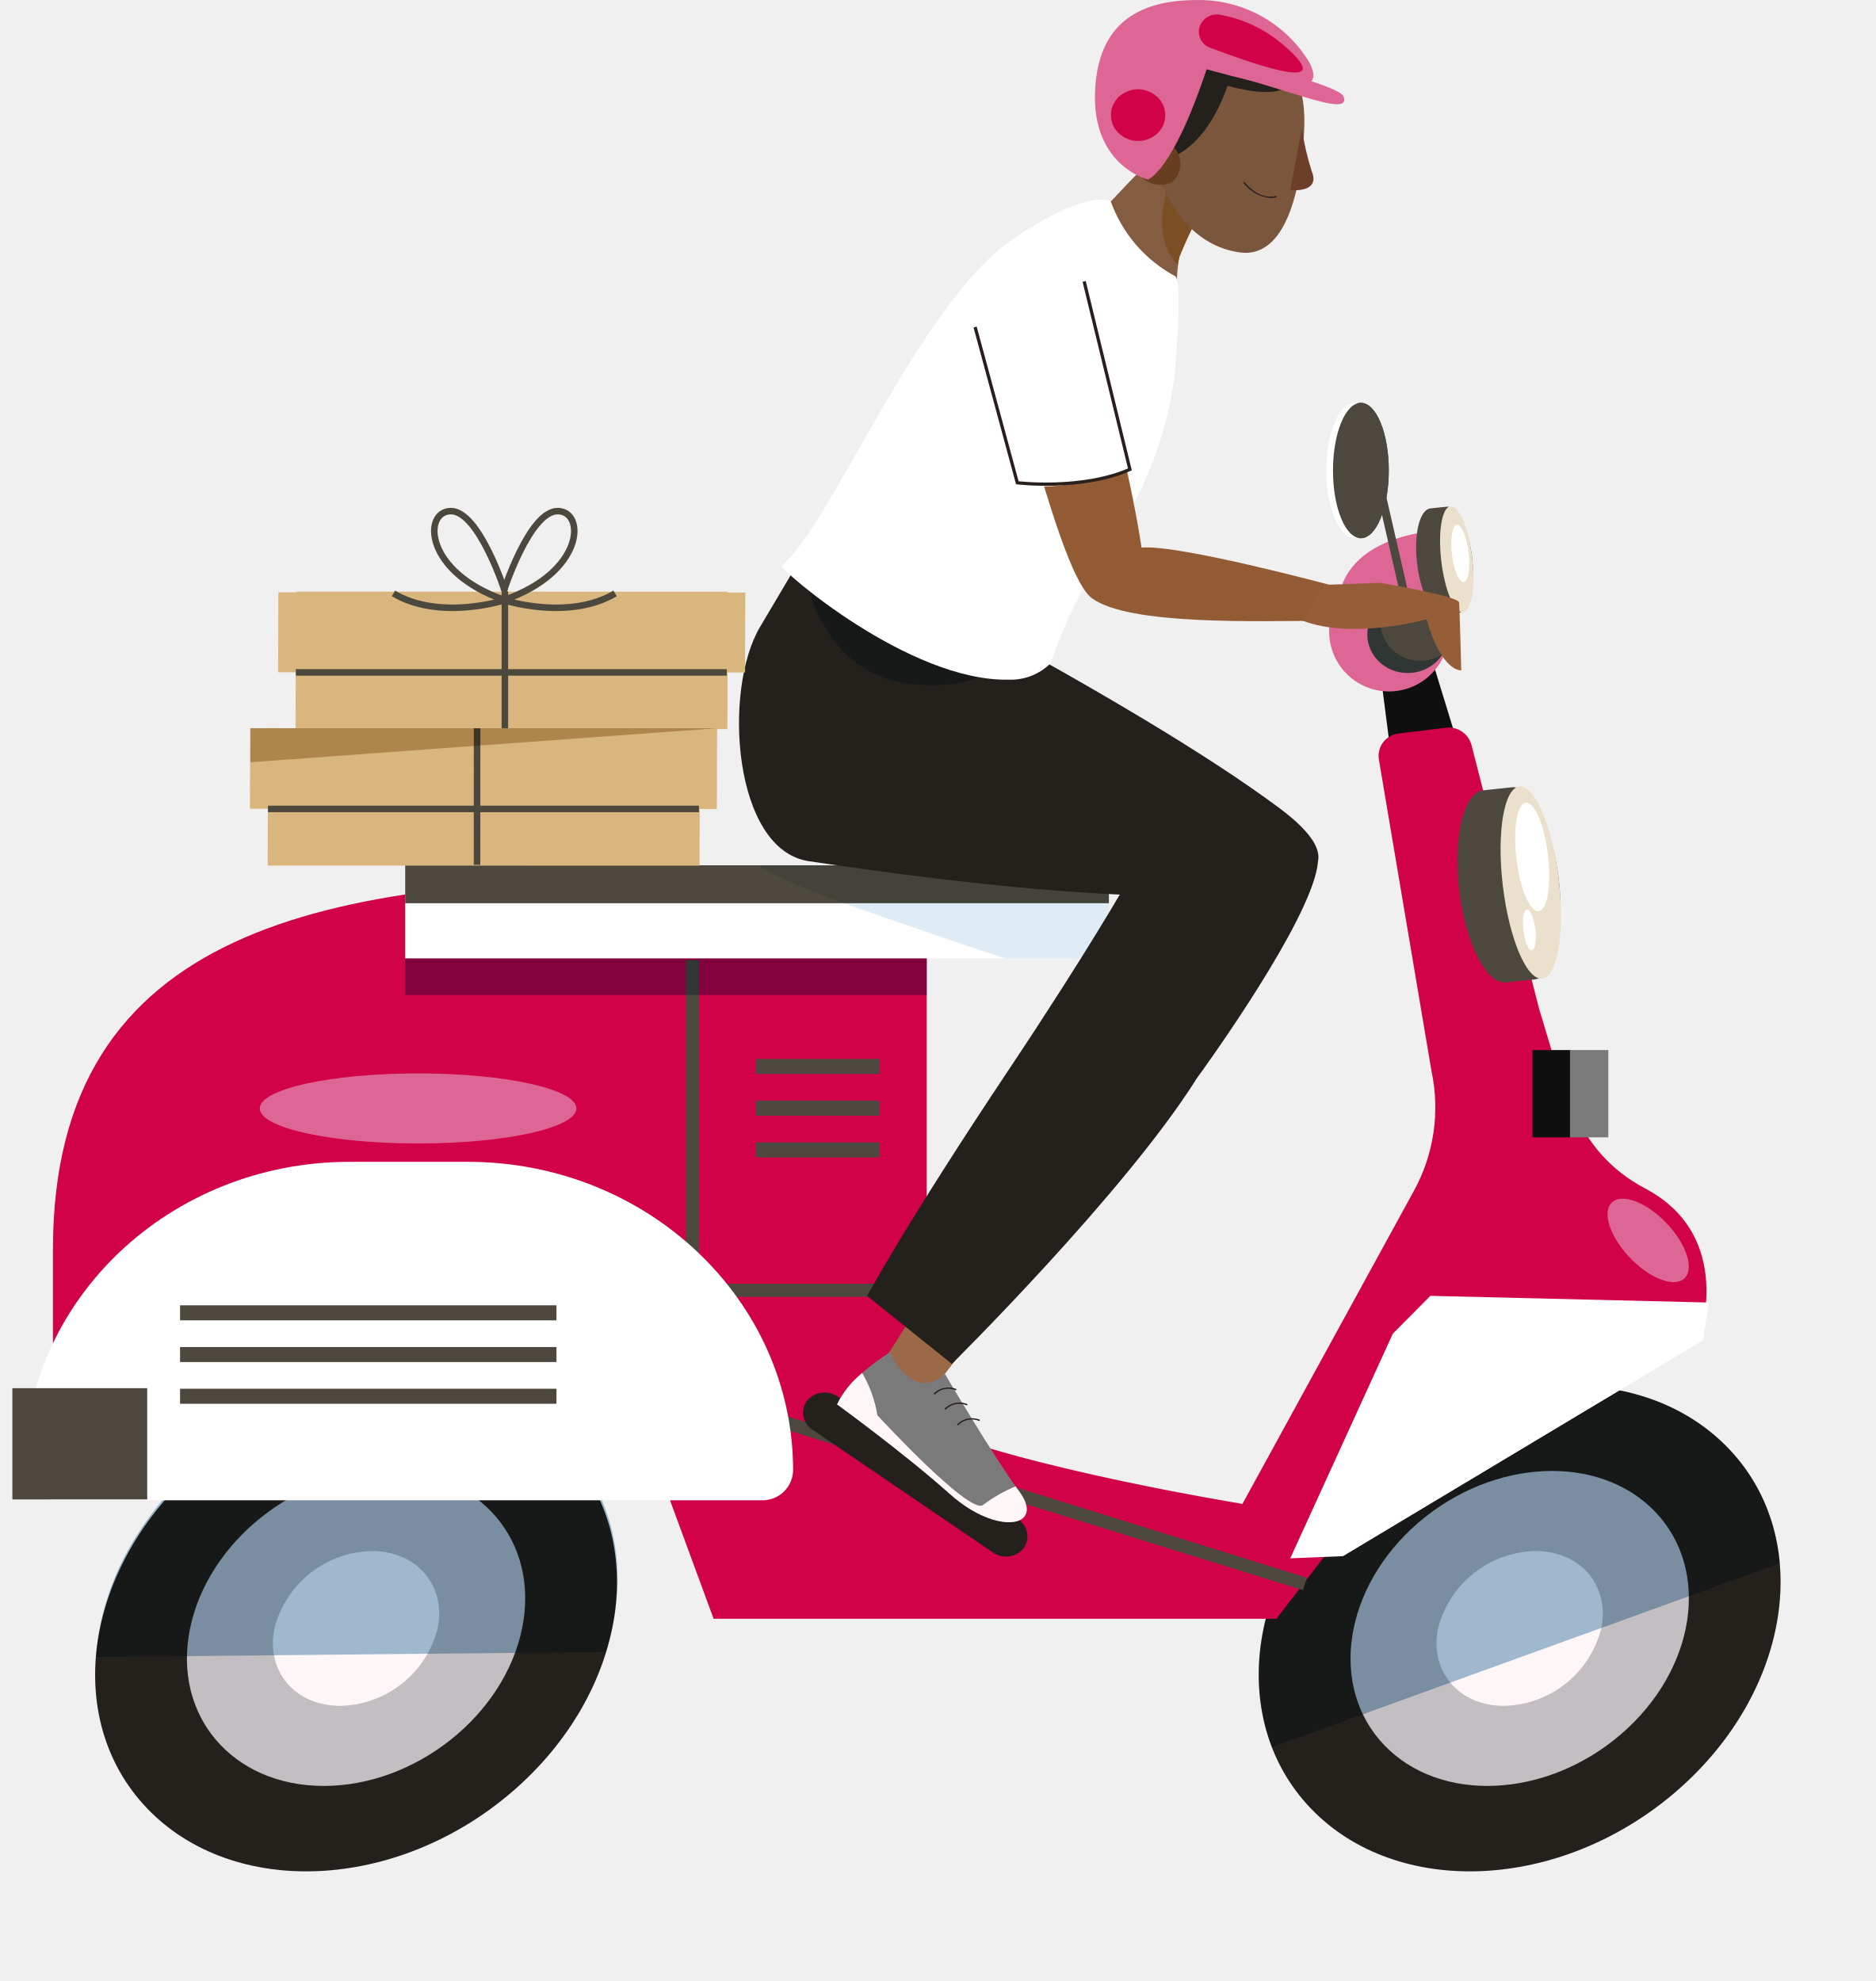
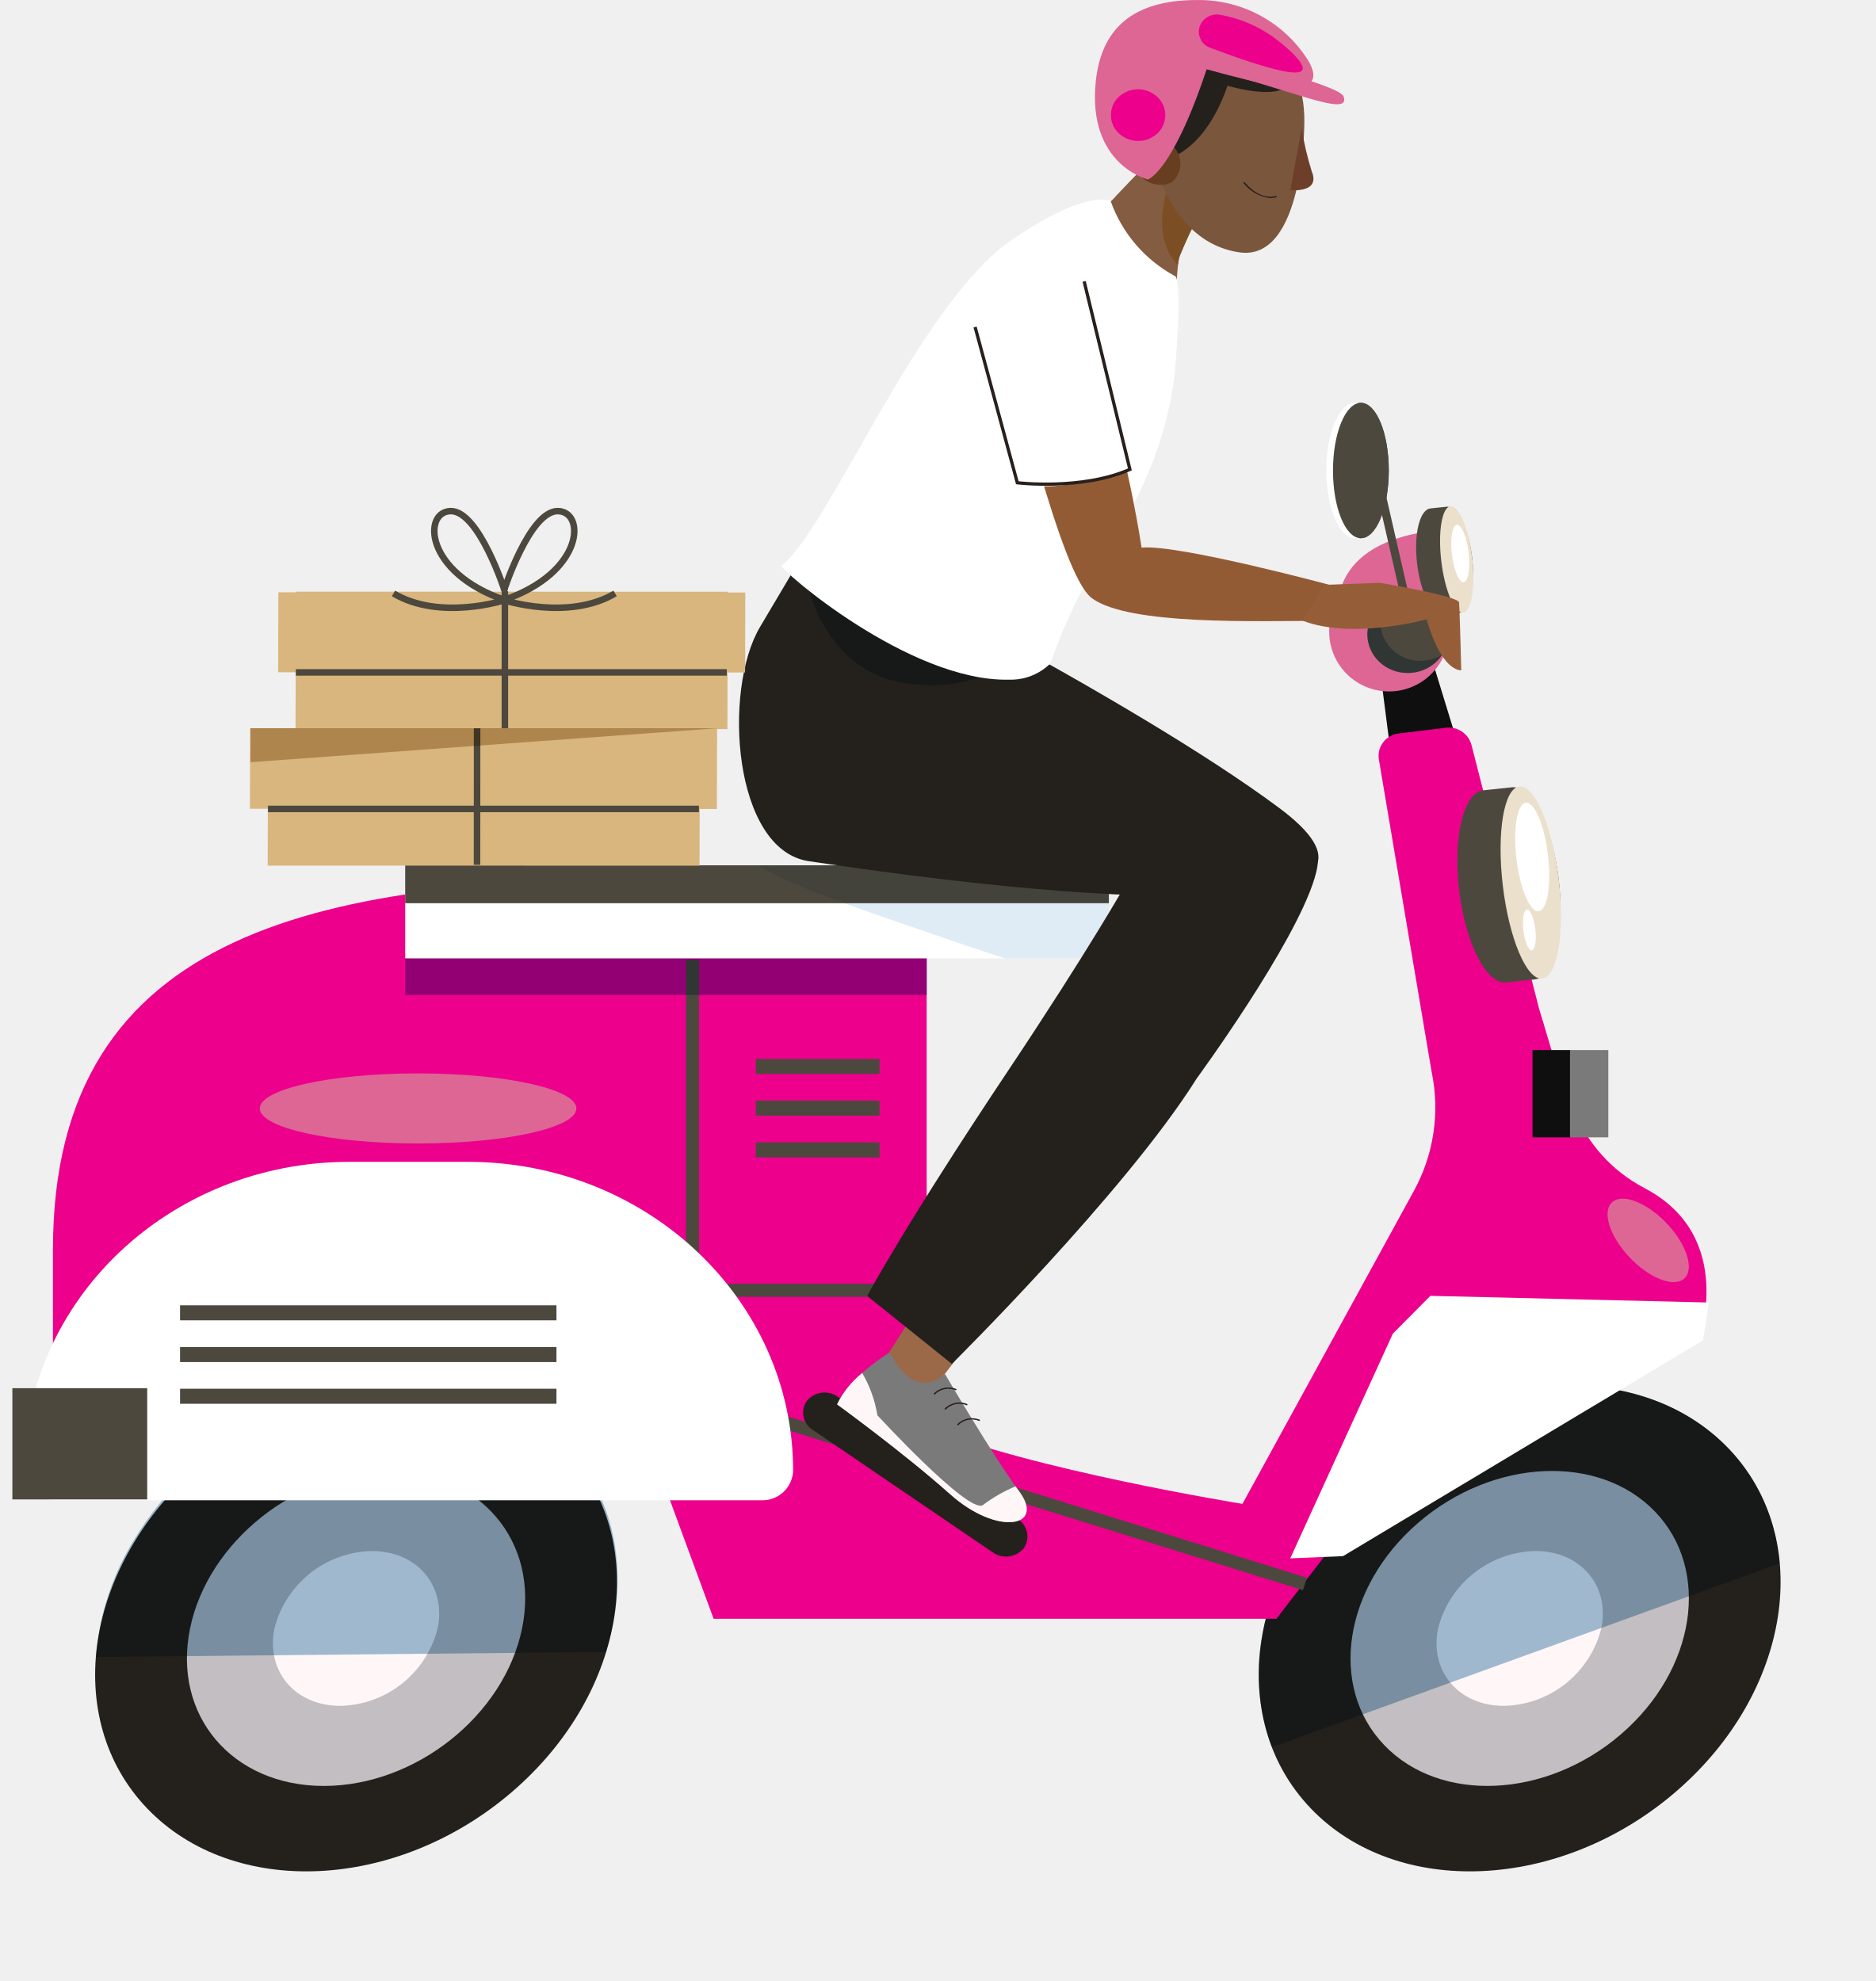
<svg xmlns="http://www.w3.org/2000/svg" width="143.808" height="151.91" viewBox="0 0 143.808 151.91">
  <defs>
    <clipPath id="clip-path">
      <rect width="143.808" height="151.91" fill="none" />
    </clipPath>
  </defs>
  <g id="Repeat_Grid_2" data-name="Repeat Grid 2" clip-path="url(#clip-path)">
    <g id="Group_35" data-name="Group 35" transform="translate(1.814)">
      <g id="Group_33" data-name="Group 33" transform="translate(-2.715)">
        <g id="Group_23" data-name="Group 23" transform="translate(0 46.743)">
          <g id="Group_22" data-name="Group 22">
            <g id="Group_21" data-name="Group 21">
              <g id="Group_17" data-name="Group 17" transform="translate(89.213 52.009)">
                <path id="Path_118" data-name="Path 118" d="M21.265.709c11.672.3,21.337,8.3,21.588,17.869s-9.008,17.07-20.679,16.766S.837,27.038.586,17.474,9.593.4,21.265.709Z" transform="translate(0 27.371) rotate(-42.225)" fill="#24211c" />
                <path id="Path_119" data-name="Path 119" d="M13.787.459c7.567.2,13.834,5.384,14,11.585s-5.84,11.068-13.408,10.87S.542,17.53.38,11.329,6.22.262,13.787.459Z" transform="translate(9.916 26.932) rotate(-42.225)" fill="#c2bec1" />
                <path id="Path_56" data-name="Path 56" d="M598.757,380.03a7.867,7.867,0,0,1-7.472,5.936c-3.456,0-5.712-2.658-5.041-5.936a7.868,7.868,0,0,1,7.472-5.936C597.172,374.094,599.429,376.752,598.757,380.03Z" transform="translate(-564.303 -353.907)" fill="#fff6f8" />
                <path id="Path_57" data-name="Path 57" d="M590.673,355.177c-10.843,0-21.342,8.34-23.45,18.628a16.1,16.1,0,0,0,.642,9.106l38.929-14.1C606.1,360.949,599.692,355.177,590.673,355.177Z" transform="translate(-558.659 -347.682)" fill="#9fbfd4" style="mix-blend-mode: multiply;isolation: isolate" />
              </g>
              <g id="Group_18" data-name="Group 18" transform="translate(0 52.009)">
                <path id="Path_120" data-name="Path 120" d="M21.265.709c11.672.3,21.337,8.3,21.588,17.869s-9.008,17.07-20.679,16.766S.837,27.038.586,17.474,9.593.4,21.265.709Z" transform="translate(0 27.371) rotate(-42.225)" fill="#24211c" />
                <path id="Path_58" data-name="Path 58" d="M476.341,377.018c-1.367,6.67-8.174,12.077-15.2,12.077s-11.622-5.407-10.255-12.077,8.173-12.077,15.2-12.077S477.707,370.348,476.341,377.018Z" transform="translate(-435.414 -350.895)" fill="#c2bec1" />
                <path id="Path_59" data-name="Path 59" d="M472.6,380.03a7.869,7.869,0,0,1-7.473,5.936c-3.456,0-5.712-2.658-5.041-5.936a7.868,7.868,0,0,1,7.473-5.936C471.014,374.094,473.271,376.752,472.6,380.03Z" transform="translate(-438.145 -353.907)" fill="#fff6f8" />
                <path id="Path_60" data-name="Path 60" d="M471.606,356.138c-9.293-3.826-21.685.823-27.677,10.385a20.169,20.169,0,0,0-3.155,9.348l39.1-.388C482.483,367.365,479.336,359.321,471.606,356.138Z" transform="translate(-432.524 -347.558)" fill="#9fbfd4" style="mix-blend-mode: multiply;isolation: isolate" />
              </g>
              <path id="Path_61" data-name="Path 61" d="M585.927,277.255l-3.3-10.766-3.237,1.279,1.345,10.476" transform="translate(-473.116 -266.489)" fill="#0f0f0f" />
-               <path id="Path_62" data-name="Path 62" d="M544.872,281.288l5.192,20.263c1.8,5.8,2.716,10.907,8.137,13.775,7.012,3.71,4.09,11.643,4.09,11.643l-23.554,9.895-8.81,11.453H486.773L480.66,331.7H436.123V319.974c0-24.869,21.249-28.414,47.462-28.414h19.522v42.012c7.786,3.282,24.212,5.936,24.212,5.936l13.135-23.986a13.305,13.305,0,0,0,1.363-9.174l-4.044-23.95a1.73,1.73,0,0,1,1.553-1.969l3.563-.433A1.8,1.8,0,0,1,544.872,281.288Z" transform="translate(-431.162 -270.929)" fill="#d20249" />
+               <path id="Path_62" data-name="Path 62" d="M544.872,281.288l5.192,20.263c1.8,5.8,2.716,10.907,8.137,13.775,7.012,3.71,4.09,11.643,4.09,11.643l-23.554,9.895-8.81,11.453H486.773L480.66,331.7H436.123V319.974c0-24.869,21.249-28.414,47.462-28.414h19.522v42.012c7.786,3.282,24.212,5.936,24.212,5.936l13.135-23.986a13.305,13.305,0,0,0,1.363-9.174l-4.044-23.95a1.73,1.73,0,0,1,1.553-1.969l3.563-.433A1.8,1.8,0,0,1,544.872,281.288Z" transform="translate(-431.162 -270.929)" fill="#EC008C" />
              <path id="Path_63" data-name="Path 63" d="M505.46,306.536V339.8l46.952,14.586" transform="translate(-451.467 -279.667)" fill="none" stroke="#4d483d" stroke-miterlimit="10" stroke-width="1" />
              <line id="Line_1" data-name="Line 1" x2="18.385" transform="translate(53.768 52.202)" fill="none" stroke="#4d483d" stroke-miterlimit="10" stroke-width="1" />
              <path id="Path_64" data-name="Path 64" d="M531.991,368.234l-13.8-9.39a1.555,1.555,0,0,1-.449-2.229,1.754,1.754,0,0,1,2.37-.311l13.8,9.39a1.555,1.555,0,0,1,.449,2.229A1.754,1.754,0,0,1,531.991,368.234Z" transform="translate(-454.978 -295.938)" fill="#24211c" />
              <path id="Path_65" data-name="Path 65" d="M489.549,355.563H435.393a2.345,2.345,0,0,1-2.4-2.28h0c0-13.074,11.171-23.673,24.951-23.673H467c13.78,0,24.951,10.6,24.951,23.673h0A2.345,2.345,0,0,1,489.549,355.563Z" transform="translate(-430.244 -287.26)" fill="#fff" />
              <rect id="Rectangle_4" data-name="Rectangle 4" width="40.007" height="7.137" transform="translate(31.966 22.419)" fill="#9fbfd4" style="mix-blend-mode: multiply;isolation: isolate" />
              <rect id="Rectangle_5" data-name="Rectangle 5" width="53.949" height="7.137" transform="translate(31.966 19.612)" fill="#fff" />
              <rect id="Rectangle_6" data-name="Rectangle 6" width="53.949" height="2.906" transform="translate(31.966 19.612)" fill="#4d483d" />
              <g id="Group_19" data-name="Group 19" transform="translate(14.705 53.353)" style="mix-blend-mode: multiply;isolation: isolate">
                <rect id="Rectangle_7" data-name="Rectangle 7" width="28.859" height="1.152" transform="translate(0 6.397)" fill="#4d483d" />
                <rect id="Rectangle_8" data-name="Rectangle 8" width="28.859" height="1.152" transform="translate(0 3.199)" fill="#4d483d" />
                <rect id="Rectangle_9" data-name="Rectangle 9" width="28.859" height="1.152" fill="#4d483d" />
              </g>
              <g id="Group_20" data-name="Group 20" transform="translate(58.847 34.46)">
                <rect id="Rectangle_10" data-name="Rectangle 10" width="9.485" height="1.152" transform="translate(0 6.397)" fill="#4d483d" />
                <rect id="Rectangle_11" data-name="Rectangle 11" width="9.485" height="1.152" transform="translate(0 3.199)" fill="#4d483d" />
                <rect id="Rectangle_12" data-name="Rectangle 12" width="9.485" height="1.151" fill="#4d483d" />
              </g>
              <rect id="Rectangle_13" data-name="Rectangle 13" width="2.939" height="6.696" transform="translate(118.394 33.778)" fill="#0f0f0f" />
              <rect id="Rectangle_14" data-name="Rectangle 14" width="2.939" height="6.696" transform="translate(121.268 33.778)" fill="#7a7a7a" />
            </g>
          </g>
          <path id="Path_66" data-name="Path 66" d="M525.32,300.773c2.272.78,4.329,1.486,6.2,2.084h7.947V295.72H512.57C514.869,297.185,519.28,298.7,525.32,300.773Z" transform="translate(-453.549 -276.108)" fill="#dfecf5" style="mix-blend-mode: multiply;isolation: isolate" />
        </g>
        <path id="Path_67" data-name="Path 67" d="M575.54,265.01s-1.711-5.873,6.157-7.293l1.44,6.973Z" transform="translate(-471.944 -216.86)" fill="#dd6694" />
        <path id="Path_68" data-name="Path 68" d="M583.663,266.516a4.591,4.591,0,1,1-4.585-4.35A4.472,4.472,0,0,1,583.663,266.516Z" transform="translate(-471.683 -218.324)" fill="#dd6694" />
        <g id="Group_24" data-name="Group 24" transform="translate(109.471 38.824)">
          <path id="Path_69" data-name="Path 69" d="M586.223,254.737l-1.211.129c-.831.088-1.289,1.982-1.023,4.23s1.155,4,1.986,3.909l1.211-.129c.831-.089,1.289-1.982,1.023-4.23S587.054,254.649,586.223,254.737Z" transform="translate(-583.913 -254.702)" fill="#4d483d" />
          <path id="Path_70" data-name="Path 70" d="M588.968,258.631c.266,2.248-.049,4.126-.7,4.2s-1.4-1.7-1.666-3.944.05-4.126.7-4.2S588.7,256.383,588.968,258.631Z" transform="translate(-584.672 -254.686)" fill="#ebe0cc" />
        </g>
        <g id="Group_26" data-name="Group 26" transform="translate(57.558 41.275)">
          <path id="Path_71" data-name="Path 71" d="M516.146,258.34s24.358,12.171,35.786,20.693c10.289,7.672-6.965,8.441-36.087,4.069-5.793-.87-6.608-13.108-3.733-17.958Z" transform="translate(-510.501 -258.34)" fill="#24211c" />
          <path id="Path_72" data-name="Path 72" d="M526.373,350.413l2.136-3.343,3.927,2.6-1.5,1.945-2.154,2.442Z" transform="translate(-515.149 -287.539)" fill="#9b6948" />
          <path id="Path_73" data-name="Path 73" d="M525.173,351.392s-3.235,1.971-4.037,3.986c0,0,5.063,3.671,8.671,6.89s7.332,2.537,5.294-.215-5.7-9.015-5.7-9.015S527.2,355.39,525.173,351.392Z" transform="translate(-513.615 -288.961)" fill="#7a7a7a" />
          <g id="Group_25" data-name="Group 25" transform="translate(14.922 65.123)">
            <path id="Path_74" data-name="Path 74" d="M532.857,357.677l-.074-.077a1.582,1.582,0,0,1,1.77-.348l-.056.089A1.447,1.447,0,0,0,532.857,357.677Z" transform="translate(-531.948 -355.969)" fill="#29201d" />
            <path id="Path_75" data-name="Path 75" d="M534.216,359.469l-.074-.077a1.585,1.585,0,0,1,1.77-.348l-.056.089A1.45,1.45,0,0,0,534.216,359.469Z" transform="translate(-532.346 -356.559)" fill="#29201d" />
            <path id="Path_76" data-name="Path 76" d="M531.675,355.959l-.074-.077a1.58,1.58,0,0,1,1.769-.348l-.056.089A1.446,1.446,0,0,0,531.675,355.959Z" transform="translate(-531.602 -355.404)" fill="#29201d" />
          </g>
          <path id="Path_77" data-name="Path 77" d="M518.138,260.978c-.98,1.168,1.073,7.622,6.1,9.014,3.11.861,7.2.3,7.493-1a1.213,1.213,0,0,0-.257-.9c-2.1-1.444-4.085-2.8-5.847-4C522.107,262.417,518.945,260.016,518.138,260.978Z" transform="translate(-512.668 -259.136)" fill="#9fbfd4" style="mix-blend-mode: multiply;isolation: isolate" />
          <path id="Path_78" data-name="Path 78" d="M534.82,362.435a11.36,11.36,0,0,0-2.525,1.452c-1.153.615-8.069-6.9-8.069-6.9a9.379,9.379,0,0,0-1.167-3.244,7.081,7.081,0,0,0-1.923,2.411s5.063,3.671,8.671,6.89,7.331,2.537,5.294-.215C535.011,362.7,534.916,362.57,534.82,362.435Z" transform="translate(-513.615 -289.733)" fill="#fff6f8" />
          <path id="Path_79" data-name="Path 79" d="M544.269,295.738s-2.865,5.083-9.035,14.33c-7.965,11.936-10.839,17.321-10.839,17.321l6.495,5.212s13.3-13.157,18.774-21.892c0,0,7.487-10.219,9.035-15.354,1.4-4.631-3.181-1.241-6.915-3.748Z" transform="translate(-514.57 -269.287)" fill="#24211c" />
        </g>
        <g id="Group_28" data-name="Group 28" transform="translate(22.223 39.194)">
          <path id="Path_80" data-name="Path 80" d="M495.533,274.985l-33.11-.006.026-10.537,33.11.006Z" transform="translate(-461.086 -258.267)" fill="#d9b67e" />
          <path id="Path_81" data-name="Path 81" d="M496.334,270.664l-35.8-.016.018-6.132,35.8.016Z" transform="translate(-460.533 -258.291)" fill="#d9b67e" />
          <line id="Line_2" data-name="Line 2" y2="10.513" transform="translate(17.386 6.141)" fill="none" stroke="#4d483d" stroke-miterlimit="10" stroke-width="0.5" />
          <g id="Group_27" data-name="Group 27" transform="translate(8.845)">
            <path id="Path_82" data-name="Path 82" d="M484.991,261.379s1.978-6.141,4.135-6.141,2.068,4.691-4.135,6.823c0,0,4.944,1.621,8.541-.511" transform="translate(-476.541 -255.238)" fill="none" stroke="#4d483d" stroke-miterlimit="10" stroke-width="0.5" />
            <path id="Path_83" data-name="Path 83" d="M481.581,261.379s-1.978-6.141-4.135-6.141-2.068,4.691,4.135,6.823c0,0-4.944,1.621-8.54-.511" transform="translate(-473.041 -255.238)" fill="none" stroke="#4d483d" stroke-miterlimit="10" stroke-width="0.5" />
          </g>
          <line id="Line_3" data-name="Line 3" x2="33.039" transform="translate(1.36 12.368)" fill="none" stroke="#4d483d" stroke-miterlimit="10" stroke-width="0.5" />
        </g>
        <g id="Group_29" data-name="Group 29" transform="translate(20.062 55.838)">
          <path id="Path_84" data-name="Path 84" d="M492.514,290.591l-33.11-.006.026-10.537,33.111.006Z" transform="translate(-458.042 -280.046)" fill="#d9b67e" />
          <path id="Path_85" data-name="Path 85" d="M493.278,286.244l-35.8-.016.018-6.183,35.8.016Z" transform="translate(-457.478 -280.045)" fill="#d9b67e" />
          <line id="Line_4" data-name="Line 4" x1="0.006" y2="10.468" transform="translate(17.411 0.013)" fill="none" stroke="#4d483d" stroke-miterlimit="10" stroke-width="0.5" />
          <line id="Line_5" data-name="Line 5" x2="33.039" transform="translate(1.386 6.194)" fill="none" stroke="#4d483d" stroke-miterlimit="10" stroke-width="0.5" />
          <path id="Path_86" data-name="Path 86" d="M457.536,280.052h35.8l-35.806,2.607Z" transform="translate(-457.493 -280.048)" fill="#cdba9a" style="mix-blend-mode: multiply;isolation: isolate" />
        </g>
        <g id="Group_30" data-name="Group 30" transform="translate(102.585 30.89)">
          <ellipse id="Ellipse_5" data-name="Ellipse 5" cx="3.102" cy="2.943" rx="3.102" ry="2.943" transform="translate(3.146 14.83)" fill="#4d483d" />
          <path id="Path_87" data-name="Path 87" d="M581.836,262.231l-2.605-11.371.509-.616,2.605,11.371Z" transform="translate(-575.655 -245.29)" fill="#4d483d" />
          <ellipse id="Ellipse_6" data-name="Ellipse 6" cx="2.139" cy="5.191" rx="2.139" ry="5.191" transform="translate(0.513 0)" fill="#4d483d" />
          <path id="Path_88" data-name="Path 88" d="M582.715,270.132a3.026,3.026,0,0,1-3.1-2.943,2.808,2.808,0,0,1,.477-1.553,2.9,2.9,0,0,0-1.466,2.491,3.026,3.026,0,0,0,3.1,2.943,3.13,3.13,0,0,0,2.625-1.391A3.2,3.2,0,0,1,582.715,270.132Z" transform="translate(-575.478 -250.355)" fill="#9fbfd4" style="mix-blend-mode: multiply;isolation: isolate" />
          <path id="Path_89" data-name="Path 89" d="M575.326,248.051c0-2.4.694-4.412,1.636-5.007a1.077,1.077,0,0,0-.576-.184c-1.221,0-2.211,2.324-2.211,5.191s.99,5.192,2.211,5.192a1.077,1.077,0,0,0,.576-.184C576.02,252.463,575.326,250.45,575.326,248.051Z" transform="translate(-574.175 -242.86)" fill="#fff" />
          <ellipse id="Ellipse_7" data-name="Ellipse 7" cx="2.139" cy="5.191" rx="2.139" ry="5.191" transform="translate(0.513 0)" fill="#4d483d" />
        </g>
        <g id="Group_32" data-name="Group 32" transform="translate(60.821)">
          <path id="Path_90" data-name="Path 90" d="M553.76,225.684s-.006-5.408.353-6.273c.877-2.116,1.879-4.247,3.417-5.408l1.179-8.048a98.655,98.655,0,0,0-9.479,8.875,4.532,4.532,0,0,1-3.676,1.629c-1.844-.039-3.887,9.591,5.422,9.617.04,0,.079,0,.119,0C552.973,226.059,551.386,226.876,553.76,225.684Z" transform="translate(-523.569 -199.826)" fill="#845c41" />
          <path id="Path_91" data-name="Path 91" d="M557.569,223.706l.031-.126a2.165,2.165,0,0,1,.143-.6c.332-.8.683-1.606,1.074-2.359l-1.667-3.82S555.154,221.187,557.569,223.706Z" transform="translate(-527.198 -203.395)" fill="#7c4e24" />
          <path id="Path_92" data-name="Path 92" d="M545.253,233.061s.613-6.727.074-7.537a10.548,10.548,0,0,1-4.99-5.8c-2.471-.724-7.742,3.078-8.361,3.582-6.891,5.62-13.288,21.564-16.856,24.395-.257.2,9.748,8.925,17.442,8.745a4.319,4.319,0,0,0,3.163-1.242,41.9,41.9,0,0,1,5.036-9.964A28.829,28.829,0,0,0,545.253,233.061Z" transform="translate(-515.115 -204.327)" fill="#fff" />
          <path id="Path_93" data-name="Path 93" d="M566.582,207.189s-.023,10.632-4.976,9.914c-6.125-.887-7.673-9.358-7.61-13.973.03-2.2,2.227-2.8,4.482-3.316C561.984,199.005,566.684,201.144,566.582,207.189Z" transform="translate(-526.501 -197.751)" fill="#7a563d" />
          <path id="Path_94" data-name="Path 94" d="M563.981,200.959c-1.25-2.172-4.623-3.684-8.2-3.416a6.334,6.334,0,0,0-6.172,5.836c-.479,5.134,3.737,6.124,3.737,6.124s3.865.4,6.05-5.877C564.517,205.019,565.231,203.131,563.981,200.959Z" transform="translate(-525.205 -197.048)" fill="#24211c" />
          <path id="Path_95" data-name="Path 95" d="M571.148,211.514a22.791,22.791,0,0,0,.769,3.283c.366.87.01,1.52-1.645,1.447" transform="translate(-531.268 -201.655)" fill="#6d3f2b" />
          <path id="Path_96" data-name="Path 96" d="M567.218,218.85a3.021,3.021,0,0,1-2.052-1.18l.089-.06c.012.015,1.126,1.479,2.448,1.06l.035.1A1.716,1.716,0,0,1,567.218,218.85Z" transform="translate(-529.772 -203.662)" fill="#29201d" />
          <g id="Group_31" data-name="Group 31" transform="translate(26.767 10.201)">
            <path id="Path_97" data-name="Path 97" d="M553.422,214.921a2.1,2.1,0,0,0,2.677.9,1.87,1.87,0,0,0,.21-2.685,2.1,2.1,0,0,0-2.677-.9A1.87,1.87,0,0,0,553.422,214.921Z" transform="translate(-552.967 -212.024)" fill="#683e21" />
          </g>
          <path id="Path_98" data-name="Path 98" d="M538.735,228.526a2.179,2.179,0,0,0-1,3.114c1.882,3.724,5.2,19.5,7.713,21.352,2.847,2.1,12.79,1.736,17.585,1.73l1.1-2.632s-11.978-3.245-14.882-2.982C549.251,249.108,545.642,224.638,538.735,228.526Z" transform="translate(-521.649 -207.116)" fill="#935b34" />
          <path id="Path_99" data-name="Path 99" d="M544.55,228.477c1.609,4.4,4.394,13.421,4.394,13.421s-6.224,2.425-9.465,1.335l-2.7-12.666c-.95-2.25,1.945-4.4,1.945-4.4C541.271,224.43,543.523,225.671,544.55,228.477Z" transform="translate(-521.404 -206.214)" fill="#fff" />
          <path id="Path_100" data-name="Path 100" d="M542.414,254.462" transform="translate(-523.109 -215.788)" fill="none" stroke="#29201d" stroke-miterlimit="10" stroke-width="0.5" />
          <path id="Path_101" data-name="Path 101" d="M556.2,235.672" transform="translate(-527.146 -209.605)" fill="none" stroke="#29201d" stroke-miterlimit="10" stroke-width="0.5" />
          <path id="Path_102" data-name="Path 102" d="M577.544,263.434s6.007,1.012,6.055,1.5.167,5.205.167,5.205-1.463.213-2.657-3.905c0,0-5.693,1.585-9.508.1l1.683-2.745Z" transform="translate(-531.656 -218.741)" fill="#965e38" />
          <path id="Path_103" data-name="Path 103" d="M565.525,201.6a9.878,9.878,0,0,0-8.63-4.777c-4.945,0-7.31,2.238-7.735,6.2-.69,6.437,3.99,7.56,3.99,7.56s1.875-.537,4.506-8.456C563.337,203.727,566.953,204.3,565.525,201.6Z" transform="translate(-525.065 -196.82)" fill="#dd6694" />
          <path id="Path_104" data-name="Path 104" d="M561.386,202.891s9.979,2.367,10.316,3.326c.6,1.718-4.344-.677-10.5-2.1Z" transform="translate(-528.612 -198.818)" fill="#dd6694" />
-           <path id="Path_105" data-name="Path 105" d="M554.676,207.958a1.922,1.922,0,0,1-.664,2.729,2.154,2.154,0,0,1-2.876-.629,1.922,1.922,0,0,1,.664-2.729A2.154,2.154,0,0,1,554.676,207.958Z" transform="translate(-525.571 -200.179)" fill="#d20249" />
-           <path id="Path_106" data-name="Path 106" d="M560.416,199.39a1.309,1.309,0,0,0,.815,1.64c5.366,2.019,6.823,2.1,7.052,1.709.3-.5-1.388-1.956-2.382-2.644a10.026,10.026,0,0,0-3.908-1.595,1.4,1.4,0,0,0-1.576.89Z" transform="translate(-528.361 -197.365)" fill="#d20249" />
+           <path id="Path_105" data-name="Path 105" d="M554.676,207.958a1.922,1.922,0,0,1-.664,2.729,2.154,2.154,0,0,1-2.876-.629,1.922,1.922,0,0,1,.664-2.729A2.154,2.154,0,0,1,554.676,207.958Z" transform="translate(-525.571 -200.179)" fill="#EC008C" />
+           <path id="Path_106" data-name="Path 106" d="M560.416,199.39a1.309,1.309,0,0,0,.815,1.64c5.366,2.019,6.823,2.1,7.052,1.709.3-.5-1.388-1.956-2.382-2.644a10.026,10.026,0,0,0-3.908-1.595,1.4,1.4,0,0,0-1.576.89Z" transform="translate(-528.361 -197.365)" fill="#EC008C" />
        </g>
        <path id="Path_107" data-name="Path 107" d="M574.311,364.889l27.6-16.548.45-2.9-21.352-.512-2.877,2.9-7.866,17.23Z" transform="translate(-470.445 -245.559)" fill="#fff" />
        <rect id="Rectangle_15" data-name="Rectangle 15" width="10.339" height="8.53" transform="translate(1.849 106.451)" fill="#4d483d" />
      </g>
      <path id="Path_108" data-name="Path 108" d="M504.442,344.294" transform="translate(-453.884 -245.35)" fill="none" stroke="#4d483d" stroke-miterlimit="10" stroke-width="1" />
      <g id="Group_34" data-name="Group 34" transform="translate(109.916 60.307)">
        <path id="Path_109" data-name="Path 109" d="M592.562,286.8l-2.192.233c-1.5.16-2.334,3.587-1.852,7.655s2.09,7.235,3.594,7.076l2.192-.233c1.5-.16,2.334-3.587,1.853-7.655S594.067,286.641,592.562,286.8Z" transform="translate(-588.381 -286.735)" fill="#4d483d" />
        <path id="Path_110" data-name="Path 110" d="M597.53,293.846c.481,4.068-.089,7.467-1.274,7.594s-2.534-3.069-3.015-7.137.089-7.467,1.273-7.594S597.049,289.779,597.53,293.846Z" transform="translate(-589.755 -286.706)" fill="#ebe0cc" />
      </g>
      <path id="Path_111" data-name="Path 111" d="M536.1,232.482l3.236,11.942s4.945.6,8.631-1.024l-3.506-14.415" transform="translate(-463.155 -207.405)" fill="none" stroke="#29201d" stroke-miterlimit="10" stroke-width="0.25" />
      <path id="Path_112" data-name="Path 112" d="M482.821,322.19c0,1.484-5.434,2.687-12.137,2.687s-12.136-1.2-12.136-2.687,5.434-2.687,12.136-2.687S482.821,320.706,482.821,322.19Z" transform="translate(-440.444 -237.191)" fill="#dd6694" />
      <path id="Path_113" data-name="Path 113" d="M610.521,339.97c-.819.686-2.71-.078-4.222-1.706s-2.075-3.5-1.256-4.189,2.71.079,4.222,1.706S611.341,339.285,610.521,339.97Z" transform="translate(-483.234 -241.904)" fill="#dd6694" />
      <path id="Path_114" data-name="Path 114" d="M597.167,292.6c.272,2.3-.05,4.215-.719,4.287s-1.431-1.733-1.7-4.029.05-4.215.719-4.287S596.9,290.3,597.167,292.6Z" transform="translate(-480.301 -227.012)" fill="#fff" />
      <path id="Path_115" data-name="Path 115" d="M589.054,258.931c.144,1.214-.026,2.229-.38,2.266s-.757-.917-.9-2.13.027-2.229.38-2.266S588.91,257.716,589.054,258.931Z" transform="translate(-478.273 -216.558)" fill="#fff" />
      <path id="Path_116" data-name="Path 116" d="M596.445,302.289c.1.864-.019,1.586-.271,1.612s-.538-.651-.64-1.515.018-1.586.27-1.613S596.342,301.426,596.445,302.289Z" transform="translate(-480.549 -231.028)" fill="#fff" />
    </g>
  </g>
</svg>
